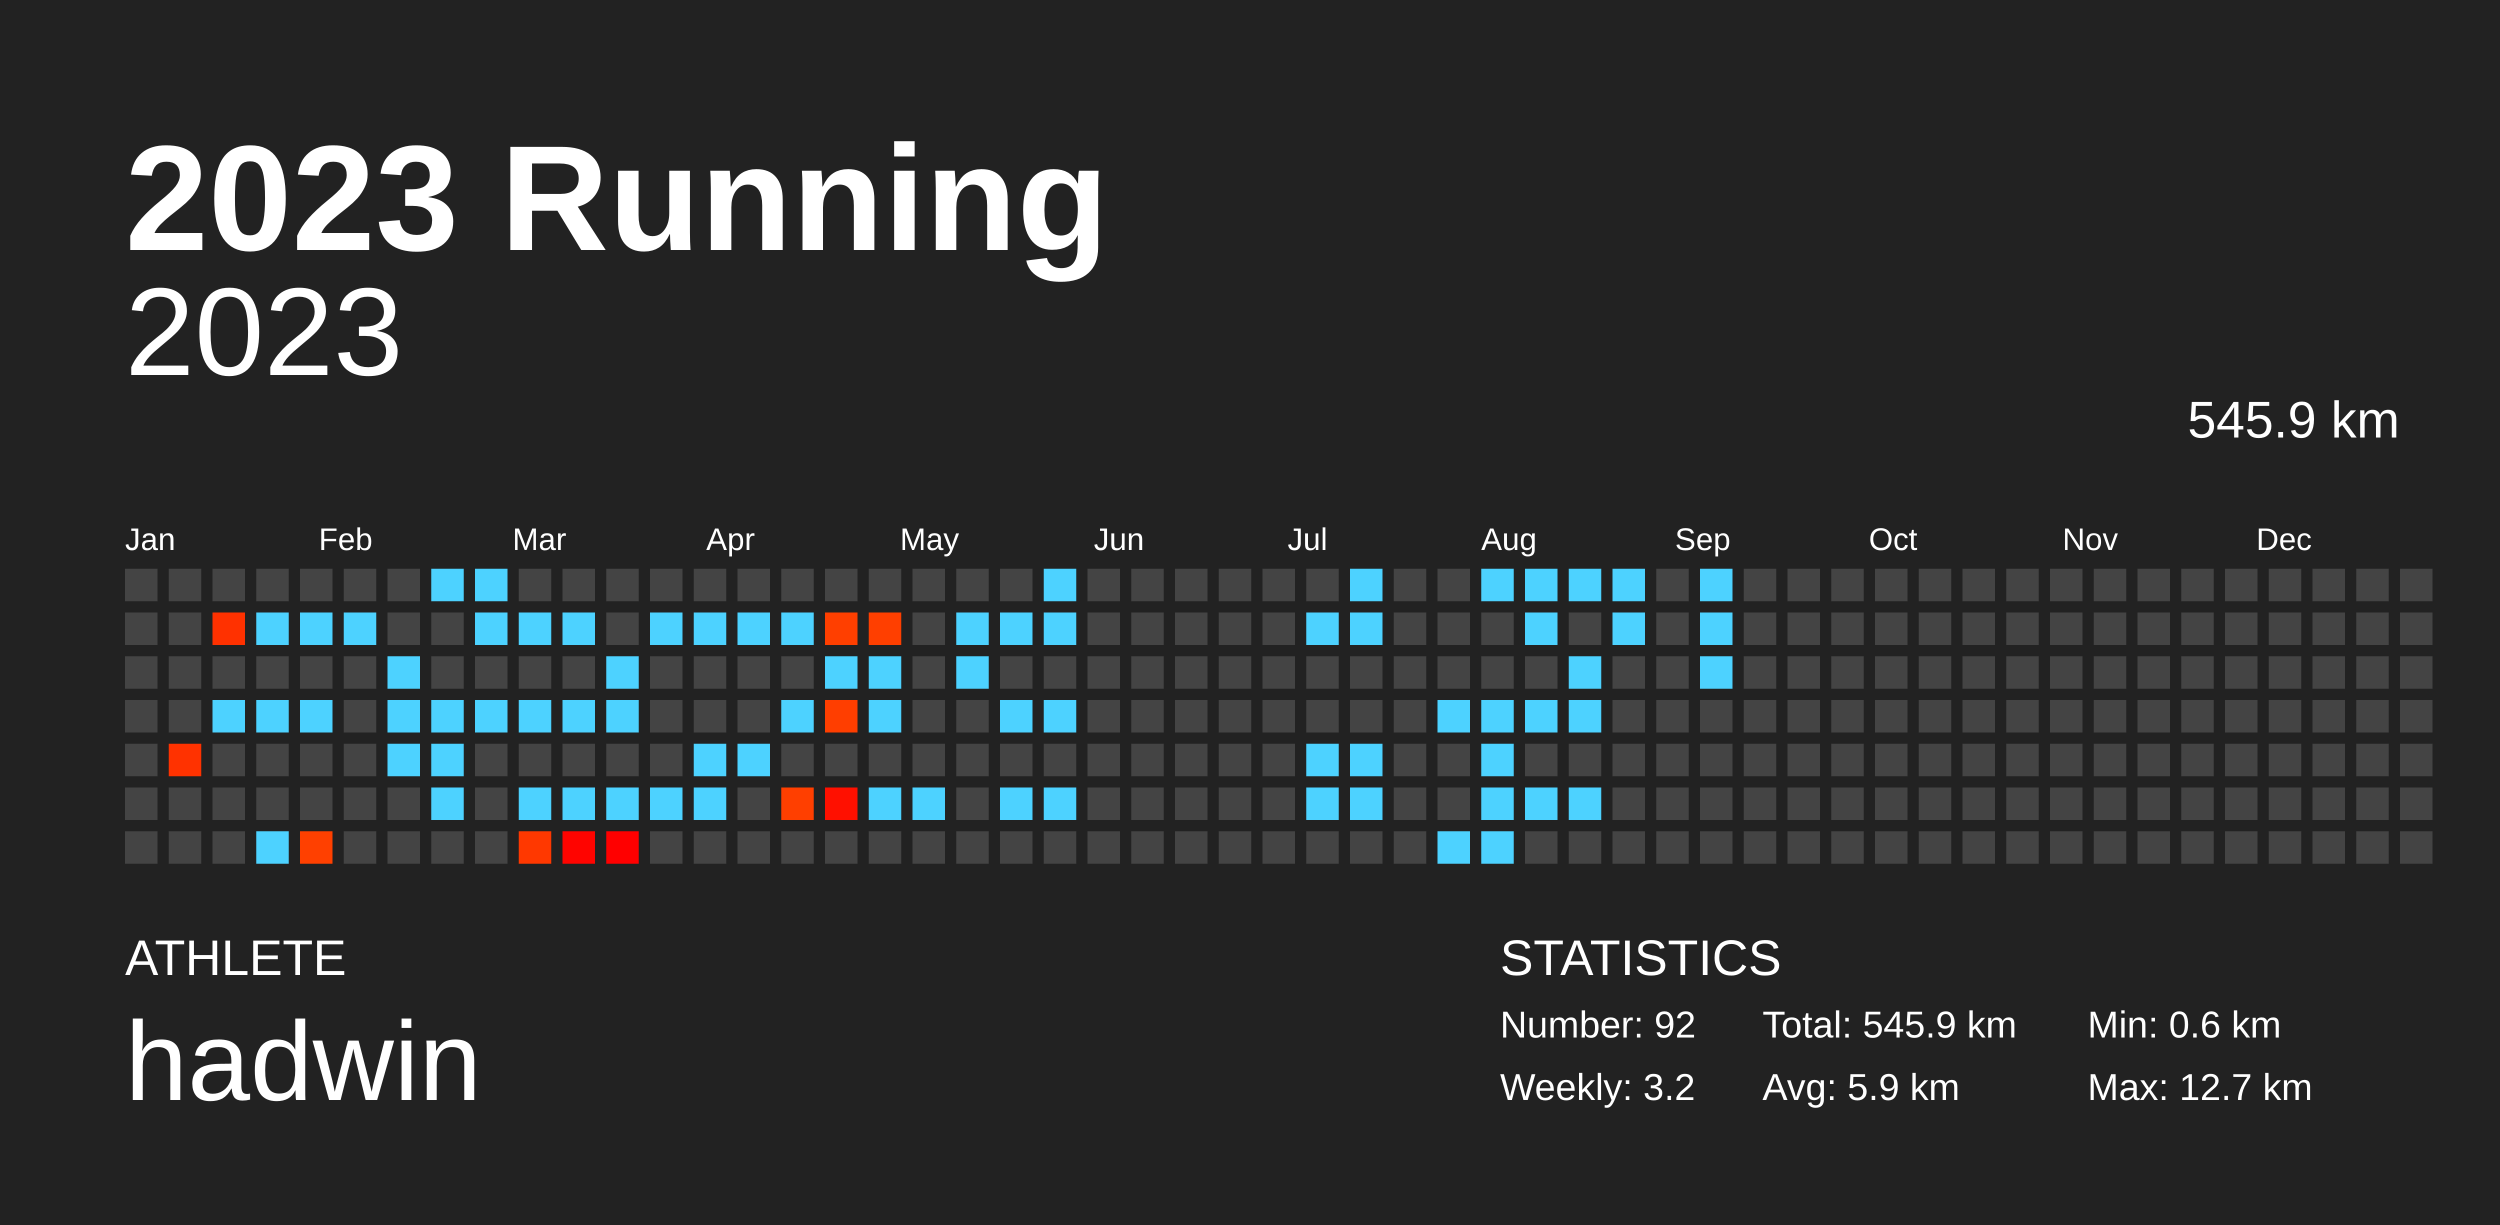
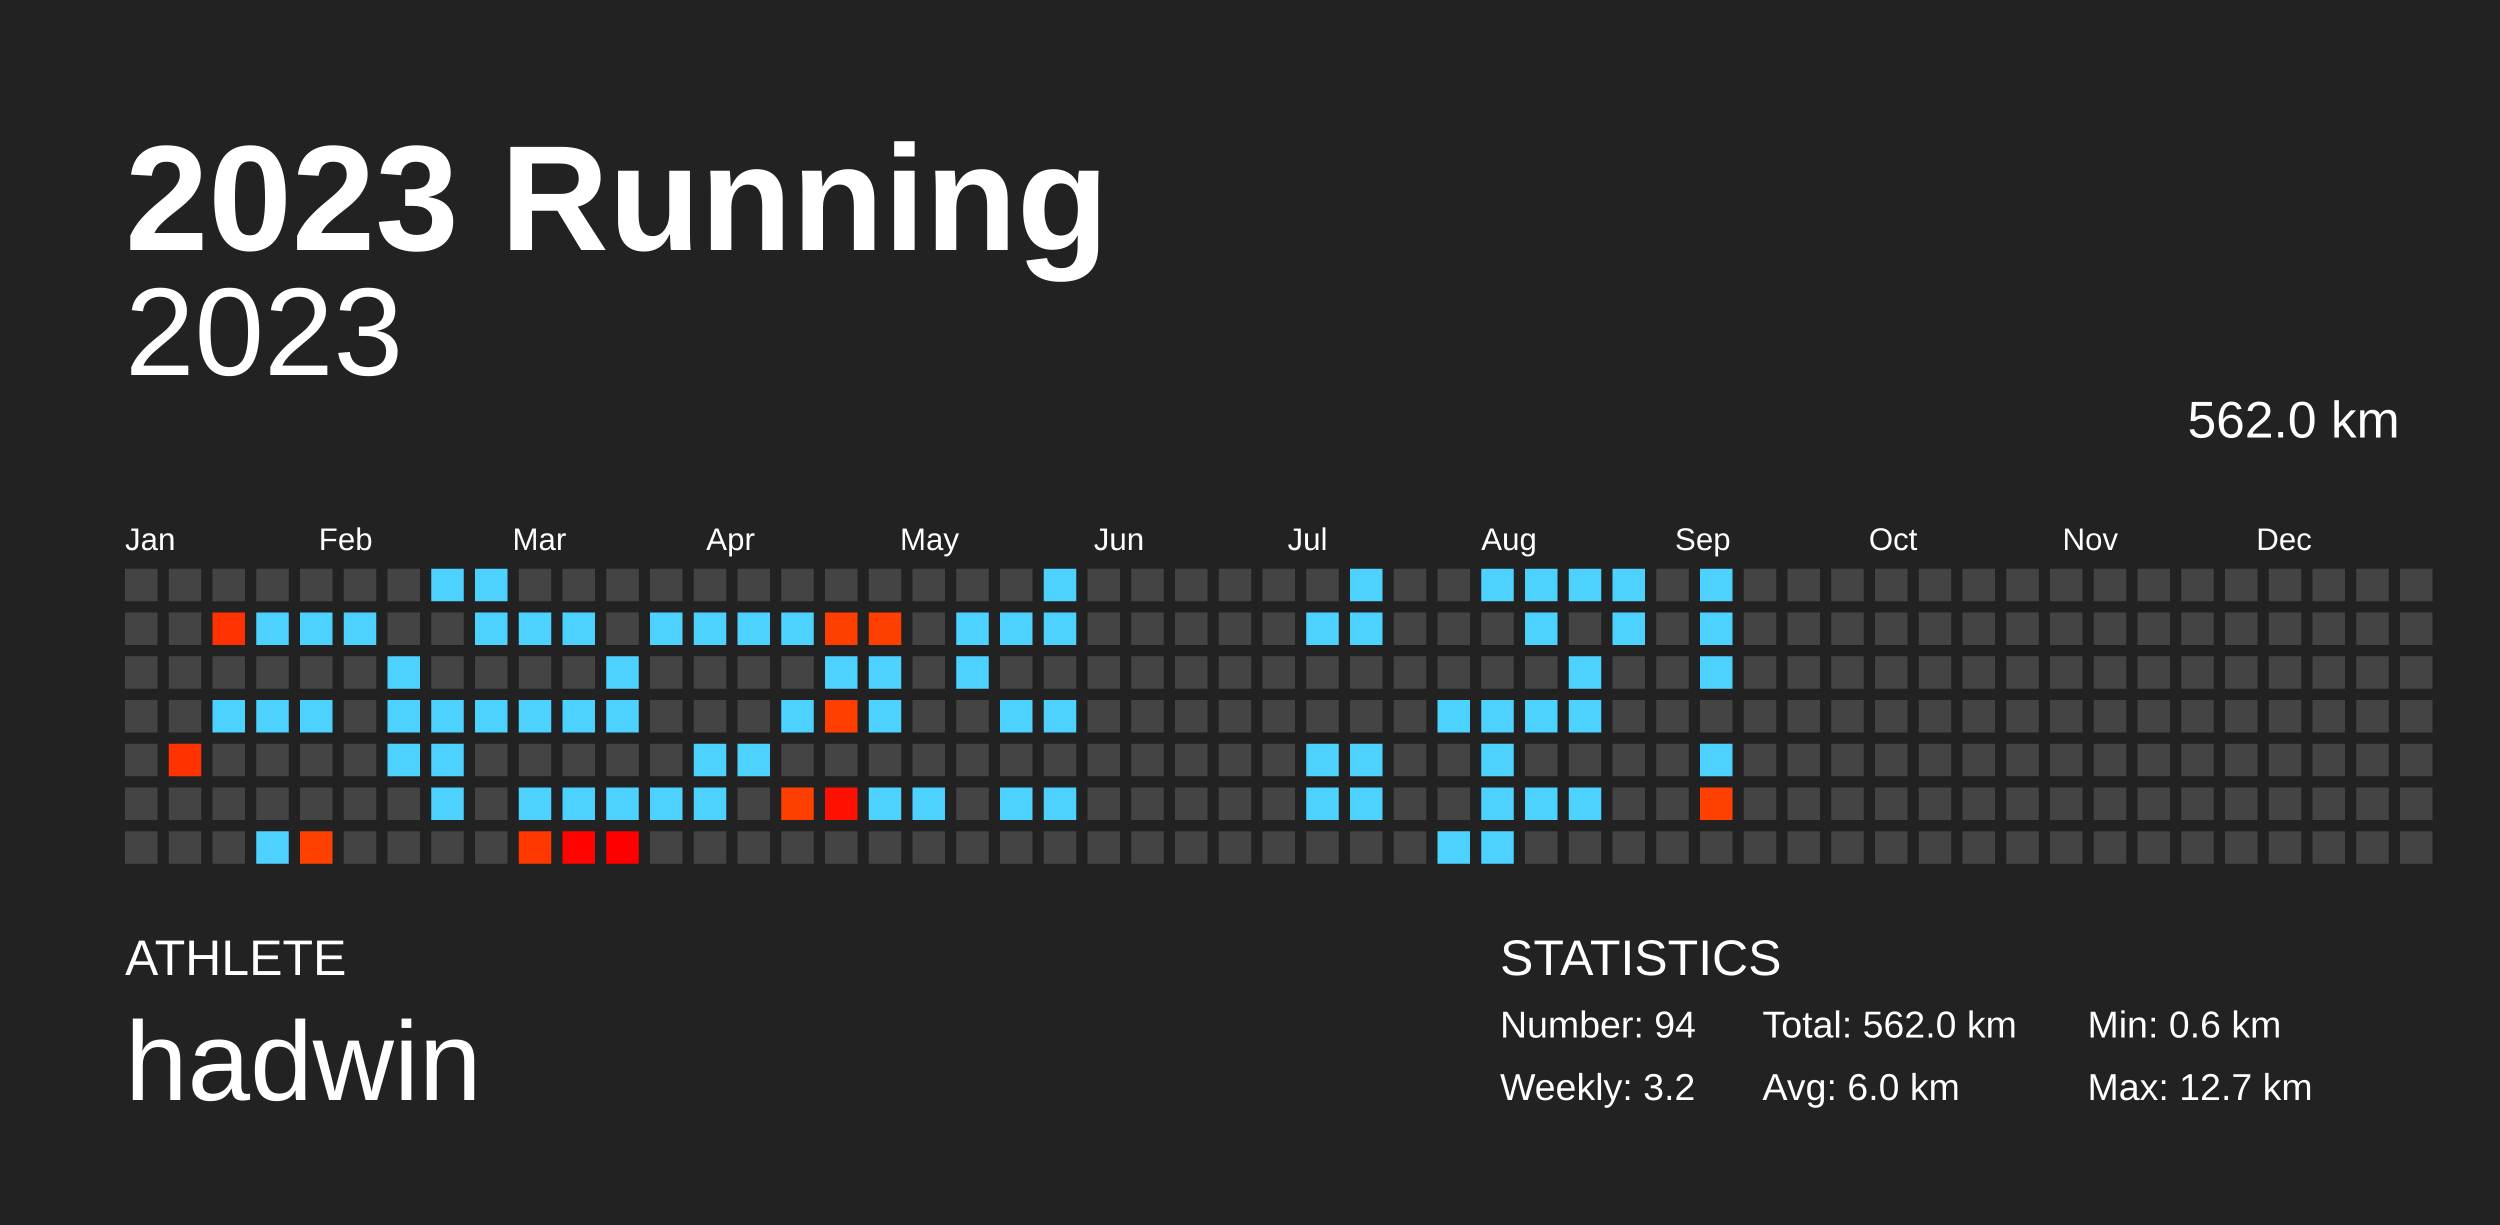
<svg xmlns="http://www.w3.org/2000/svg" baseProfile="full" height="98mm" version="1.1" viewBox="0,0,200,98" width="200mm">
  <defs />
  <rect fill="#222222" height="98" width="200" x="0" y="0" />
  <text fill="#FFFFFF" style="font-size:12px; font-family:Arial; font-weight:bold;" x="10" y="20">2023 Running</text>
  <text fill="#FFFFFF" style="font-size:4px; font-family:Arial" x="10" y="78">ATHLETE</text>
  <text fill="#FFFFFF" style="font-size:9px; font-family:Arial" x="10" y="88">hadwin</text>
  <text fill="#FFFFFF" style="font-size:4px; font-family:Arial" x="120" y="78">STATISTICS</text>
-   <text fill="#FFFFFF" style="font-size:3px; font-family:Arial" x="120" y="83">Number: 92</text>
+   <text fill="#FFFFFF" style="font-size:3px; font-family:Arial" x="120" y="83">Number: 94</text>
  <text fill="#FFFFFF" style="font-size:3px; font-family:Arial" x="120" y="88">Weekly: 3.2</text>
-   <text fill="#FFFFFF" style="font-size:3px; font-family:Arial" x="141" y="83">Total: 545.9 km</text>
-   <text fill="#FFFFFF" style="font-size:3px; font-family:Arial" x="141" y="88">Avg: 5.9 km</text>
+   <text fill="#FFFFFF" style="font-size:3px; font-family:Arial" x="141" y="83">Total: 562.0 km</text>
+   <text fill="#FFFFFF" style="font-size:3px; font-family:Arial" x="141" y="88">Avg: 6.0 km</text>
  <text fill="#FFFFFF" style="font-size:3px; font-family:Arial" x="167" y="83">Min: 0.6 km</text>
  <text fill="#FFFFFF" style="font-size:3px; font-family:Arial" x="167" y="88">Max: 12.7 km</text>
  <text alignment-baseline="hanging" fill="#FFFFFF" style="font-size:10.0px; font-family:Arial;" x="10" y="30">2023</text>
-   <text alignment-baseline="hanging" fill="#FFFFFF" style="font-size:4.125px; font-family:Arial;" x="175" y="35">545.9 km</text>
+   <text alignment-baseline="hanging" fill="#FFFFFF" style="font-size:4.125px; font-family:Arial;" x="175" y="35">562.0 km</text>
  <text fill="#FFFFFF" style="font-size:2.5px; font-family:Arial" x="10.0" y="44">Jan</text>
  <text fill="#FFFFFF" style="font-size:2.5px; font-family:Arial" x="25.5" y="44">Feb</text>
  <text fill="#FFFFFF" style="font-size:2.5px; font-family:Arial" x="41.0" y="44">Mar</text>
  <text fill="#FFFFFF" style="font-size:2.5px; font-family:Arial" x="56.5" y="44">Apr</text>
  <text fill="#FFFFFF" style="font-size:2.5px; font-family:Arial" x="72.0" y="44">May</text>
  <text fill="#FFFFFF" style="font-size:2.5px; font-family:Arial" x="87.5" y="44">Jun</text>
  <text fill="#FFFFFF" style="font-size:2.5px; font-family:Arial" x="103.0" y="44">Jul</text>
  <text fill="#FFFFFF" style="font-size:2.5px; font-family:Arial" x="118.5" y="44">Aug</text>
  <text fill="#FFFFFF" style="font-size:2.5px; font-family:Arial" x="134.0" y="44">Sep</text>
  <text fill="#FFFFFF" style="font-size:2.5px; font-family:Arial" x="149.5" y="44">Oct</text>
  <text fill="#FFFFFF" style="font-size:2.5px; font-family:Arial" x="165.0" y="44">Nov</text>
  <text fill="#FFFFFF" style="font-size:2.5px; font-family:Arial" x="180.5" y="44">Dec</text>
  <rect fill="#444444" height="2.6" width="2.6" x="10.0" y="45.5" />
  <rect fill="#444444" height="2.6" width="2.6" x="10.0" y="49.0" />
  <rect fill="#444444" height="2.6" width="2.6" x="10.0" y="52.5" />
  <rect fill="#444444" height="2.6" width="2.6" x="10.0" y="56.0" />
  <rect fill="#444444" height="2.6" width="2.6" x="10.0" y="59.5" />
  <rect fill="#444444" height="2.6" width="2.6" x="10.0" y="63.0" />
  <rect fill="#444444" height="2.6" width="2.6" x="10.0" y="66.5" />
  <rect fill="#444444" height="2.6" width="2.6" x="13.5" y="45.5" />
  <rect fill="#444444" height="2.6" width="2.6" x="13.5" y="49.0" />
  <rect fill="#444444" height="2.6" width="2.6" x="13.5" y="52.5" />
  <rect fill="#444444" height="2.6" width="2.6" x="13.5" y="56.0" />
  <rect fill="#ff3200" height="2.6" width="2.6" x="13.5" y="59.5" />
  <rect fill="#444444" height="2.6" width="2.6" x="13.5" y="63.0" />
  <rect fill="#444444" height="2.6" width="2.6" x="13.5" y="66.5" />
  <rect fill="#444444" height="2.6" width="2.6" x="17.0" y="45.5" />
  <rect fill="#ff3100" height="2.6" width="2.6" x="17.0" y="49.0" />
  <rect fill="#444444" height="2.6" width="2.6" x="17.0" y="52.5" />
  <rect fill="#4dd2ff" height="2.6" width="2.6" x="17.0" y="56.0" />
  <rect fill="#444444" height="2.6" width="2.6" x="17.0" y="59.5" />
  <rect fill="#444444" height="2.6" width="2.6" x="17.0" y="63.0" />
  <rect fill="#444444" height="2.6" width="2.6" x="17.0" y="66.5" />
  <rect fill="#444444" height="2.6" width="2.6" x="20.5" y="45.5" />
  <rect fill="#4dd2ff" height="2.6" width="2.6" x="20.5" y="49.0" />
  <rect fill="#444444" height="2.6" width="2.6" x="20.5" y="52.5" />
  <rect fill="#4dd2ff" height="2.6" width="2.6" x="20.5" y="56.0" />
  <rect fill="#444444" height="2.6" width="2.6" x="20.5" y="59.5" />
  <rect fill="#444444" height="2.6" width="2.6" x="20.5" y="63.0" />
  <rect fill="#4dd2ff" height="2.6" width="2.6" x="20.5" y="66.5" />
  <rect fill="#444444" height="2.6" width="2.6" x="24.0" y="45.5" />
  <rect fill="#4dd2ff" height="2.6" width="2.6" x="24.0" y="49.0" />
  <rect fill="#444444" height="2.6" width="2.6" x="24.0" y="52.5" />
  <rect fill="#4dd2ff" height="2.6" width="2.6" x="24.0" y="56.0" />
  <rect fill="#444444" height="2.6" width="2.6" x="24.0" y="59.5" />
  <rect fill="#444444" height="2.6" width="2.6" x="24.0" y="63.0" />
  <rect fill="#ff4000" height="2.6" width="2.6" x="24.0" y="66.5" />
  <rect fill="#444444" height="2.6" width="2.6" x="27.5" y="45.5" />
  <rect fill="#4dd2ff" height="2.6" width="2.6" x="27.5" y="49.0" />
  <rect fill="#444444" height="2.6" width="2.6" x="27.5" y="52.5" />
  <rect fill="#444444" height="2.6" width="2.6" x="27.5" y="56.0" />
  <rect fill="#444444" height="2.6" width="2.6" x="27.5" y="59.5" />
  <rect fill="#444444" height="2.6" width="2.6" x="27.5" y="63.0" />
  <rect fill="#444444" height="2.6" width="2.6" x="27.5" y="66.5" />
  <rect fill="#444444" height="2.6" width="2.6" x="31.0" y="45.5" />
  <rect fill="#444444" height="2.6" width="2.6" x="31.0" y="49.0" />
  <rect fill="#4dd2ff" height="2.6" width="2.6" x="31.0" y="52.5" />
  <rect fill="#4dd2ff" height="2.6" width="2.6" x="31.0" y="56.0" />
  <rect fill="#4dd2ff" height="2.6" width="2.6" x="31.0" y="59.5" />
  <rect fill="#444444" height="2.6" width="2.6" x="31.0" y="63.0" />
  <rect fill="#444444" height="2.6" width="2.6" x="31.0" y="66.5" />
  <rect fill="#4dd2ff" height="2.6" width="2.6" x="34.5" y="45.5" />
  <rect fill="#444444" height="2.6" width="2.6" x="34.5" y="49.0" />
  <rect fill="#444444" height="2.6" width="2.6" x="34.5" y="52.5" />
  <rect fill="#4dd2ff" height="2.6" width="2.6" x="34.5" y="56.0" />
  <rect fill="#4dd2ff" height="2.6" width="2.6" x="34.5" y="59.5" />
  <rect fill="#4dd2ff" height="2.6" width="2.6" x="34.5" y="63.0" />
  <rect fill="#444444" height="2.6" width="2.6" x="34.5" y="66.5" />
  <rect fill="#4dd2ff" height="2.6" width="2.6" x="38.0" y="45.5" />
  <rect fill="#4dd2ff" height="2.6" width="2.6" x="38.0" y="49.0" />
  <rect fill="#444444" height="2.6" width="2.6" x="38.0" y="52.5" />
  <rect fill="#4dd2ff" height="2.6" width="2.6" x="38.0" y="56.0" />
  <rect fill="#444444" height="2.6" width="2.6" x="38.0" y="59.5" />
  <rect fill="#444444" height="2.6" width="2.6" x="38.0" y="63.0" />
  <rect fill="#444444" height="2.6" width="2.6" x="38.0" y="66.5" />
  <rect fill="#444444" height="2.6" width="2.6" x="41.5" y="45.5" />
  <rect fill="#4dd2ff" height="2.6" width="2.6" x="41.5" y="49.0" />
  <rect fill="#444444" height="2.6" width="2.6" x="41.5" y="52.5" />
  <rect fill="#4dd2ff" height="2.6" width="2.6" x="41.5" y="56.0" />
  <rect fill="#444444" height="2.6" width="2.6" x="41.5" y="59.5" />
  <rect fill="#4dd2ff" height="2.6" width="2.6" x="41.5" y="63.0" />
  <rect fill="#ff3800" height="2.6" width="2.6" x="41.5" y="66.5" />
  <rect fill="#444444" height="2.6" width="2.6" x="45.0" y="45.5" />
  <rect fill="#4dd2ff" height="2.6" width="2.6" x="45.0" y="49.0" />
  <rect fill="#444444" height="2.6" width="2.6" x="45.0" y="52.5" />
  <rect fill="#4dd2ff" height="2.6" width="2.6" x="45.0" y="56.0" />
  <rect fill="#444444" height="2.6" width="2.6" x="45.0" y="59.5" />
  <rect fill="#4dd2ff" height="2.6" width="2.6" x="45.0" y="63.0" />
  <rect fill="#ff0400" height="2.6" width="2.6" x="45.0" y="66.5" />
  <rect fill="#444444" height="2.6" width="2.6" x="48.5" y="45.5" />
  <rect fill="#444444" height="2.6" width="2.6" x="48.5" y="49.0" />
  <rect fill="#4dd2ff" height="2.6" width="2.6" x="48.5" y="52.5" />
  <rect fill="#4dd2ff" height="2.6" width="2.6" x="48.5" y="56.0" />
  <rect fill="#444444" height="2.6" width="2.6" x="48.5" y="59.5" />
  <rect fill="#4dd2ff" height="2.6" width="2.6" x="48.5" y="63.0" />
  <rect fill="#ff0000" height="2.6" width="2.6" x="48.5" y="66.5" />
  <rect fill="#444444" height="2.6" width="2.6" x="52.0" y="45.5" />
  <rect fill="#4dd2ff" height="2.6" width="2.6" x="52.0" y="49.0" />
  <rect fill="#444444" height="2.6" width="2.6" x="52.0" y="52.5" />
  <rect fill="#444444" height="2.6" width="2.6" x="52.0" y="56.0" />
  <rect fill="#444444" height="2.6" width="2.6" x="52.0" y="59.5" />
  <rect fill="#4dd2ff" height="2.6" width="2.6" x="52.0" y="63.0" />
  <rect fill="#444444" height="2.6" width="2.6" x="52.0" y="66.5" />
  <rect fill="#444444" height="2.6" width="2.6" x="55.5" y="45.5" />
  <rect fill="#4dd2ff" height="2.6" width="2.6" x="55.5" y="49.0" />
  <rect fill="#444444" height="2.6" width="2.6" x="55.5" y="52.5" />
  <rect fill="#444444" height="2.6" width="2.6" x="55.5" y="56.0" />
  <rect fill="#4dd2ff" height="2.6" width="2.6" x="55.5" y="59.5" />
  <rect fill="#4dd2ff" height="2.6" width="2.6" x="55.5" y="63.0" />
  <rect fill="#444444" height="2.6" width="2.6" x="55.5" y="66.5" />
  <rect fill="#444444" height="2.6" width="2.6" x="59.0" y="45.5" />
  <rect fill="#4dd2ff" height="2.6" width="2.6" x="59.0" y="49.0" />
  <rect fill="#444444" height="2.6" width="2.6" x="59.0" y="52.5" />
  <rect fill="#444444" height="2.6" width="2.6" x="59.0" y="56.0" />
  <rect fill="#4dd2ff" height="2.6" width="2.6" x="59.0" y="59.5" />
  <rect fill="#444444" height="2.6" width="2.6" x="59.0" y="63.0" />
  <rect fill="#444444" height="2.6" width="2.6" x="59.0" y="66.5" />
  <rect fill="#444444" height="2.6" width="2.6" x="62.5" y="45.5" />
  <rect fill="#4dd2ff" height="2.6" width="2.6" x="62.5" y="49.0" />
  <rect fill="#444444" height="2.6" width="2.6" x="62.5" y="52.5" />
  <rect fill="#4dd2ff" height="2.6" width="2.6" x="62.5" y="56.0" />
  <rect fill="#444444" height="2.6" width="2.6" x="62.5" y="59.5" />
  <rect fill="#ff3f00" height="2.6" width="2.6" x="62.5" y="63.0" />
  <rect fill="#444444" height="2.6" width="2.6" x="62.5" y="66.5" />
  <rect fill="#444444" height="2.6" width="2.6" x="66.0" y="45.5" />
  <rect fill="#ff3f00" height="2.6" width="2.6" x="66.0" y="49.0" />
  <rect fill="#4dd2ff" height="2.6" width="2.6" x="66.0" y="52.5" />
  <rect fill="#ff3e00" height="2.6" width="2.6" x="66.0" y="56.0" />
  <rect fill="#444444" height="2.6" width="2.6" x="66.0" y="59.5" />
  <rect fill="#ff1000" height="2.6" width="2.6" x="66.0" y="63.0" />
  <rect fill="#444444" height="2.6" width="2.6" x="66.0" y="66.5" />
  <rect fill="#444444" height="2.6" width="2.6" x="69.5" y="45.5" />
  <rect fill="#ff3f00" height="2.6" width="2.6" x="69.5" y="49.0" />
  <rect fill="#4dd2ff" height="2.6" width="2.6" x="69.5" y="52.5" />
  <rect fill="#4dd2ff" height="2.6" width="2.6" x="69.5" y="56.0" />
  <rect fill="#444444" height="2.6" width="2.6" x="69.5" y="59.5" />
  <rect fill="#4dd2ff" height="2.6" width="2.6" x="69.5" y="63.0" />
  <rect fill="#444444" height="2.6" width="2.6" x="69.5" y="66.5" />
  <rect fill="#444444" height="2.6" width="2.6" x="73.0" y="45.5" />
  <rect fill="#444444" height="2.6" width="2.6" x="73.0" y="49.0" />
  <rect fill="#444444" height="2.6" width="2.6" x="73.0" y="52.5" />
  <rect fill="#444444" height="2.6" width="2.6" x="73.0" y="56.0" />
  <rect fill="#444444" height="2.6" width="2.6" x="73.0" y="59.5" />
  <rect fill="#4dd2ff" height="2.6" width="2.6" x="73.0" y="63.0" />
  <rect fill="#444444" height="2.6" width="2.6" x="73.0" y="66.5" />
  <rect fill="#444444" height="2.6" width="2.6" x="76.5" y="45.5" />
  <rect fill="#4dd2ff" height="2.6" width="2.6" x="76.5" y="49.0" />
  <rect fill="#4dd2ff" height="2.6" width="2.6" x="76.5" y="52.5" />
  <rect fill="#444444" height="2.6" width="2.6" x="76.5" y="56.0" />
  <rect fill="#444444" height="2.6" width="2.6" x="76.5" y="59.5" />
  <rect fill="#444444" height="2.6" width="2.6" x="76.5" y="63.0" />
  <rect fill="#444444" height="2.6" width="2.6" x="76.5" y="66.5" />
  <rect fill="#444444" height="2.6" width="2.6" x="80.0" y="45.5" />
  <rect fill="#4dd2ff" height="2.6" width="2.6" x="80.0" y="49.0" />
  <rect fill="#444444" height="2.6" width="2.6" x="80.0" y="52.5" />
  <rect fill="#4dd2ff" height="2.6" width="2.6" x="80.0" y="56.0" />
  <rect fill="#444444" height="2.6" width="2.6" x="80.0" y="59.5" />
  <rect fill="#4dd2ff" height="2.6" width="2.6" x="80.0" y="63.0" />
  <rect fill="#444444" height="2.6" width="2.6" x="80.0" y="66.5" />
  <rect fill="#4dd2ff" height="2.6" width="2.6" x="83.5" y="45.5" />
  <rect fill="#4dd2ff" height="2.6" width="2.6" x="83.5" y="49.0" />
  <rect fill="#444444" height="2.6" width="2.6" x="83.5" y="52.5" />
  <rect fill="#4dd2ff" height="2.6" width="2.6" x="83.5" y="56.0" />
  <rect fill="#444444" height="2.6" width="2.6" x="83.5" y="59.5" />
  <rect fill="#4dd2ff" height="2.6" width="2.6" x="83.5" y="63.0" />
  <rect fill="#444444" height="2.6" width="2.6" x="83.5" y="66.5" />
  <rect fill="#444444" height="2.6" width="2.6" x="87.0" y="45.5" />
  <rect fill="#444444" height="2.6" width="2.6" x="87.0" y="49.0" />
  <rect fill="#444444" height="2.6" width="2.6" x="87.0" y="52.5" />
  <rect fill="#444444" height="2.6" width="2.6" x="87.0" y="56.0" />
  <rect fill="#444444" height="2.6" width="2.6" x="87.0" y="59.5" />
  <rect fill="#444444" height="2.6" width="2.6" x="87.0" y="63.0" />
  <rect fill="#444444" height="2.6" width="2.6" x="87.0" y="66.5" />
  <rect fill="#444444" height="2.6" width="2.6" x="90.5" y="45.5" />
  <rect fill="#444444" height="2.6" width="2.6" x="90.5" y="49.0" />
  <rect fill="#444444" height="2.6" width="2.6" x="90.5" y="52.5" />
  <rect fill="#444444" height="2.6" width="2.6" x="90.5" y="56.0" />
  <rect fill="#444444" height="2.6" width="2.6" x="90.5" y="59.5" />
  <rect fill="#444444" height="2.6" width="2.6" x="90.5" y="63.0" />
  <rect fill="#444444" height="2.6" width="2.6" x="90.5" y="66.5" />
  <rect fill="#444444" height="2.6" width="2.6" x="94.0" y="45.5" />
  <rect fill="#444444" height="2.6" width="2.6" x="94.0" y="49.0" />
  <rect fill="#444444" height="2.6" width="2.6" x="94.0" y="52.5" />
  <rect fill="#444444" height="2.6" width="2.6" x="94.0" y="56.0" />
  <rect fill="#444444" height="2.6" width="2.6" x="94.0" y="59.5" />
  <rect fill="#444444" height="2.6" width="2.6" x="94.0" y="63.0" />
  <rect fill="#444444" height="2.6" width="2.6" x="94.0" y="66.5" />
  <rect fill="#444444" height="2.6" width="2.6" x="97.5" y="45.5" />
  <rect fill="#444444" height="2.6" width="2.6" x="97.5" y="49.0" />
  <rect fill="#444444" height="2.6" width="2.6" x="97.5" y="52.5" />
  <rect fill="#444444" height="2.6" width="2.6" x="97.5" y="56.0" />
  <rect fill="#444444" height="2.6" width="2.6" x="97.5" y="59.5" />
  <rect fill="#444444" height="2.6" width="2.6" x="97.5" y="63.0" />
  <rect fill="#444444" height="2.6" width="2.6" x="97.5" y="66.5" />
  <rect fill="#444444" height="2.6" width="2.6" x="101.0" y="45.5" />
  <rect fill="#444444" height="2.6" width="2.6" x="101.0" y="49.0" />
  <rect fill="#444444" height="2.6" width="2.6" x="101.0" y="52.5" />
  <rect fill="#444444" height="2.6" width="2.6" x="101.0" y="56.0" />
  <rect fill="#444444" height="2.6" width="2.6" x="101.0" y="59.5" />
  <rect fill="#444444" height="2.6" width="2.6" x="101.0" y="63.0" />
  <rect fill="#444444" height="2.6" width="2.6" x="101.0" y="66.5" />
  <rect fill="#444444" height="2.6" width="2.6" x="104.5" y="45.5" />
  <rect fill="#4dd2ff" height="2.6" width="2.6" x="104.5" y="49.0" />
  <rect fill="#444444" height="2.6" width="2.6" x="104.5" y="52.5" />
  <rect fill="#444444" height="2.6" width="2.6" x="104.5" y="56.0" />
  <rect fill="#4dd2ff" height="2.6" width="2.6" x="104.5" y="59.5" />
  <rect fill="#4dd2ff" height="2.6" width="2.6" x="104.5" y="63.0" />
  <rect fill="#444444" height="2.6" width="2.6" x="104.5" y="66.5" />
  <rect fill="#4dd2ff" height="2.6" width="2.6" x="108.0" y="45.5" />
  <rect fill="#4dd2ff" height="2.6" width="2.6" x="108.0" y="49.0" />
  <rect fill="#444444" height="2.6" width="2.6" x="108.0" y="52.5" />
  <rect fill="#444444" height="2.6" width="2.6" x="108.0" y="56.0" />
  <rect fill="#4dd2ff" height="2.6" width="2.6" x="108.0" y="59.5" />
  <rect fill="#4dd2ff" height="2.6" width="2.6" x="108.0" y="63.0" />
  <rect fill="#444444" height="2.6" width="2.6" x="108.0" y="66.5" />
  <rect fill="#444444" height="2.6" width="2.6" x="111.5" y="45.5" />
  <rect fill="#444444" height="2.6" width="2.6" x="111.5" y="49.0" />
  <rect fill="#444444" height="2.6" width="2.6" x="111.5" y="52.5" />
  <rect fill="#444444" height="2.6" width="2.6" x="111.5" y="56.0" />
  <rect fill="#444444" height="2.6" width="2.6" x="111.5" y="59.5" />
  <rect fill="#444444" height="2.6" width="2.6" x="111.5" y="63.0" />
  <rect fill="#444444" height="2.6" width="2.6" x="111.5" y="66.5" />
  <rect fill="#444444" height="2.6" width="2.6" x="115.0" y="45.5" />
  <rect fill="#444444" height="2.6" width="2.6" x="115.0" y="49.0" />
  <rect fill="#444444" height="2.6" width="2.6" x="115.0" y="52.5" />
  <rect fill="#4dd2ff" height="2.6" width="2.6" x="115.0" y="56.0" />
  <rect fill="#444444" height="2.6" width="2.6" x="115.0" y="59.5" />
  <rect fill="#444444" height="2.6" width="2.6" x="115.0" y="63.0" />
  <rect fill="#4dd2ff" height="2.6" width="2.6" x="115.0" y="66.5" />
  <rect fill="#4dd2ff" height="2.6" width="2.6" x="118.5" y="45.5" />
  <rect fill="#444444" height="2.6" width="2.6" x="118.5" y="49.0" />
  <rect fill="#444444" height="2.6" width="2.6" x="118.5" y="52.5" />
  <rect fill="#4dd2ff" height="2.6" width="2.6" x="118.5" y="56.0" />
  <rect fill="#4dd2ff" height="2.6" width="2.6" x="118.5" y="59.5" />
  <rect fill="#4dd2ff" height="2.6" width="2.6" x="118.5" y="63.0" />
  <rect fill="#4dd2ff" height="2.6" width="2.6" x="118.5" y="66.5" />
  <rect fill="#4dd2ff" height="2.6" width="2.6" x="122.0" y="45.5" />
  <rect fill="#4dd2ff" height="2.6" width="2.6" x="122.0" y="49.0" />
  <rect fill="#444444" height="2.6" width="2.6" x="122.0" y="52.5" />
  <rect fill="#4dd2ff" height="2.6" width="2.6" x="122.0" y="56.0" />
  <rect fill="#444444" height="2.6" width="2.6" x="122.0" y="59.5" />
  <rect fill="#4dd2ff" height="2.6" width="2.6" x="122.0" y="63.0" />
  <rect fill="#444444" height="2.6" width="2.6" x="122.0" y="66.5" />
  <rect fill="#4dd2ff" height="2.6" width="2.6" x="125.5" y="45.5" />
  <rect fill="#444444" height="2.6" width="2.6" x="125.5" y="49.0" />
  <rect fill="#4dd2ff" height="2.6" width="2.6" x="125.5" y="52.5" />
  <rect fill="#4dd2ff" height="2.6" width="2.6" x="125.5" y="56.0" />
  <rect fill="#444444" height="2.6" width="2.6" x="125.5" y="59.5" />
  <rect fill="#4dd2ff" height="2.6" width="2.6" x="125.5" y="63.0" />
  <rect fill="#444444" height="2.6" width="2.6" x="125.5" y="66.5" />
  <rect fill="#4dd2ff" height="2.6" width="2.6" x="129.0" y="45.5" />
  <rect fill="#4dd2ff" height="2.6" width="2.6" x="129.0" y="49.0" />
  <rect fill="#444444" height="2.6" width="2.6" x="129.0" y="52.5" />
  <rect fill="#444444" height="2.6" width="2.6" x="129.0" y="56.0" />
  <rect fill="#444444" height="2.6" width="2.6" x="129.0" y="59.5" />
  <rect fill="#444444" height="2.6" width="2.6" x="129.0" y="63.0" />
  <rect fill="#444444" height="2.6" width="2.6" x="129.0" y="66.5" />
  <rect fill="#444444" height="2.6" width="2.6" x="132.5" y="45.5" />
  <rect fill="#444444" height="2.6" width="2.6" x="132.5" y="49.0" />
  <rect fill="#444444" height="2.6" width="2.6" x="132.5" y="52.5" />
  <rect fill="#444444" height="2.6" width="2.6" x="132.5" y="56.0" />
  <rect fill="#444444" height="2.6" width="2.6" x="132.5" y="59.5" />
  <rect fill="#444444" height="2.6" width="2.6" x="132.5" y="63.0" />
  <rect fill="#444444" height="2.6" width="2.6" x="132.5" y="66.5" />
  <rect fill="#4dd2ff" height="2.6" width="2.6" x="136.0" y="45.5" />
  <rect fill="#4dd2ff" height="2.6" width="2.6" x="136.0" y="49.0" />
  <rect fill="#4dd2ff" height="2.6" width="2.6" x="136.0" y="52.5" />
  <rect fill="#444444" height="2.6" width="2.6" x="136.0" y="56.0" />
-   <rect fill="#444444" height="2.6" width="2.6" x="136.0" y="59.5" />
-   <rect fill="#444444" height="2.6" width="2.6" x="136.0" y="63.0" />
+   <rect fill="#4dd2ff" height="2.6" width="2.6" x="136.0" y="59.5" />
+   <rect fill="#ff4000" height="2.6" width="2.6" x="136.0" y="63.0" />
  <rect fill="#444444" height="2.6" width="2.6" x="136.0" y="66.5" />
  <rect fill="#444444" height="2.6" width="2.6" x="139.5" y="45.5" />
  <rect fill="#444444" height="2.6" width="2.6" x="139.5" y="49.0" />
  <rect fill="#444444" height="2.6" width="2.6" x="139.5" y="52.5" />
  <rect fill="#444444" height="2.6" width="2.6" x="139.5" y="56.0" />
  <rect fill="#444444" height="2.6" width="2.6" x="139.5" y="59.5" />
  <rect fill="#444444" height="2.6" width="2.6" x="139.5" y="63.0" />
  <rect fill="#444444" height="2.6" width="2.6" x="139.5" y="66.5" />
  <rect fill="#444444" height="2.6" width="2.6" x="143.0" y="45.5" />
  <rect fill="#444444" height="2.6" width="2.6" x="143.0" y="49.0" />
  <rect fill="#444444" height="2.6" width="2.6" x="143.0" y="52.5" />
  <rect fill="#444444" height="2.6" width="2.6" x="143.0" y="56.0" />
  <rect fill="#444444" height="2.6" width="2.6" x="143.0" y="59.5" />
  <rect fill="#444444" height="2.6" width="2.6" x="143.0" y="63.0" />
  <rect fill="#444444" height="2.6" width="2.6" x="143.0" y="66.5" />
  <rect fill="#444444" height="2.6" width="2.6" x="146.5" y="45.5" />
  <rect fill="#444444" height="2.6" width="2.6" x="146.5" y="49.0" />
  <rect fill="#444444" height="2.6" width="2.6" x="146.5" y="52.5" />
  <rect fill="#444444" height="2.6" width="2.6" x="146.5" y="56.0" />
  <rect fill="#444444" height="2.6" width="2.6" x="146.5" y="59.5" />
  <rect fill="#444444" height="2.6" width="2.6" x="146.5" y="63.0" />
  <rect fill="#444444" height="2.6" width="2.6" x="146.5" y="66.5" />
  <rect fill="#444444" height="2.6" width="2.6" x="150.0" y="45.5" />
  <rect fill="#444444" height="2.6" width="2.6" x="150.0" y="49.0" />
  <rect fill="#444444" height="2.6" width="2.6" x="150.0" y="52.5" />
  <rect fill="#444444" height="2.6" width="2.6" x="150.0" y="56.0" />
  <rect fill="#444444" height="2.6" width="2.6" x="150.0" y="59.5" />
  <rect fill="#444444" height="2.6" width="2.6" x="150.0" y="63.0" />
  <rect fill="#444444" height="2.6" width="2.6" x="150.0" y="66.5" />
  <rect fill="#444444" height="2.6" width="2.6" x="153.5" y="45.5" />
  <rect fill="#444444" height="2.6" width="2.6" x="153.5" y="49.0" />
  <rect fill="#444444" height="2.6" width="2.6" x="153.5" y="52.5" />
  <rect fill="#444444" height="2.6" width="2.6" x="153.5" y="56.0" />
  <rect fill="#444444" height="2.6" width="2.6" x="153.5" y="59.5" />
  <rect fill="#444444" height="2.6" width="2.6" x="153.5" y="63.0" />
  <rect fill="#444444" height="2.6" width="2.6" x="153.5" y="66.5" />
  <rect fill="#444444" height="2.6" width="2.6" x="157.0" y="45.5" />
  <rect fill="#444444" height="2.6" width="2.6" x="157.0" y="49.0" />
  <rect fill="#444444" height="2.6" width="2.6" x="157.0" y="52.5" />
  <rect fill="#444444" height="2.6" width="2.6" x="157.0" y="56.0" />
  <rect fill="#444444" height="2.6" width="2.6" x="157.0" y="59.5" />
  <rect fill="#444444" height="2.6" width="2.6" x="157.0" y="63.0" />
  <rect fill="#444444" height="2.6" width="2.6" x="157.0" y="66.5" />
  <rect fill="#444444" height="2.6" width="2.6" x="160.5" y="45.5" />
  <rect fill="#444444" height="2.6" width="2.6" x="160.5" y="49.0" />
  <rect fill="#444444" height="2.6" width="2.6" x="160.5" y="52.5" />
  <rect fill="#444444" height="2.6" width="2.6" x="160.5" y="56.0" />
  <rect fill="#444444" height="2.6" width="2.6" x="160.5" y="59.5" />
  <rect fill="#444444" height="2.6" width="2.6" x="160.5" y="63.0" />
  <rect fill="#444444" height="2.6" width="2.6" x="160.5" y="66.5" />
  <rect fill="#444444" height="2.6" width="2.6" x="164.0" y="45.5" />
  <rect fill="#444444" height="2.6" width="2.6" x="164.0" y="49.0" />
  <rect fill="#444444" height="2.6" width="2.6" x="164.0" y="52.5" />
  <rect fill="#444444" height="2.6" width="2.6" x="164.0" y="56.0" />
  <rect fill="#444444" height="2.6" width="2.6" x="164.0" y="59.5" />
  <rect fill="#444444" height="2.6" width="2.6" x="164.0" y="63.0" />
  <rect fill="#444444" height="2.6" width="2.6" x="164.0" y="66.5" />
  <rect fill="#444444" height="2.6" width="2.6" x="167.5" y="45.5" />
  <rect fill="#444444" height="2.6" width="2.6" x="167.5" y="49.0" />
  <rect fill="#444444" height="2.6" width="2.6" x="167.5" y="52.5" />
  <rect fill="#444444" height="2.6" width="2.6" x="167.5" y="56.0" />
  <rect fill="#444444" height="2.6" width="2.6" x="167.5" y="59.5" />
  <rect fill="#444444" height="2.6" width="2.6" x="167.5" y="63.0" />
  <rect fill="#444444" height="2.6" width="2.6" x="167.5" y="66.5" />
  <rect fill="#444444" height="2.6" width="2.6" x="171.0" y="45.5" />
  <rect fill="#444444" height="2.6" width="2.6" x="171.0" y="49.0" />
  <rect fill="#444444" height="2.6" width="2.6" x="171.0" y="52.5" />
  <rect fill="#444444" height="2.6" width="2.6" x="171.0" y="56.0" />
  <rect fill="#444444" height="2.6" width="2.6" x="171.0" y="59.5" />
  <rect fill="#444444" height="2.6" width="2.6" x="171.0" y="63.0" />
  <rect fill="#444444" height="2.6" width="2.6" x="171.0" y="66.5" />
  <rect fill="#444444" height="2.6" width="2.6" x="174.5" y="45.5" />
  <rect fill="#444444" height="2.6" width="2.6" x="174.5" y="49.0" />
  <rect fill="#444444" height="2.6" width="2.6" x="174.5" y="52.5" />
  <rect fill="#444444" height="2.6" width="2.6" x="174.5" y="56.0" />
  <rect fill="#444444" height="2.6" width="2.6" x="174.5" y="59.5" />
  <rect fill="#444444" height="2.6" width="2.6" x="174.5" y="63.0" />
  <rect fill="#444444" height="2.6" width="2.6" x="174.5" y="66.5" />
  <rect fill="#444444" height="2.6" width="2.6" x="178.0" y="45.5" />
  <rect fill="#444444" height="2.6" width="2.6" x="178.0" y="49.0" />
  <rect fill="#444444" height="2.6" width="2.6" x="178.0" y="52.5" />
  <rect fill="#444444" height="2.6" width="2.6" x="178.0" y="56.0" />
  <rect fill="#444444" height="2.6" width="2.6" x="178.0" y="59.5" />
  <rect fill="#444444" height="2.6" width="2.6" x="178.0" y="63.0" />
  <rect fill="#444444" height="2.6" width="2.6" x="178.0" y="66.5" />
  <rect fill="#444444" height="2.6" width="2.6" x="181.5" y="45.5" />
  <rect fill="#444444" height="2.6" width="2.6" x="181.5" y="49.0" />
  <rect fill="#444444" height="2.6" width="2.6" x="181.5" y="52.5" />
  <rect fill="#444444" height="2.6" width="2.6" x="181.5" y="56.0" />
  <rect fill="#444444" height="2.6" width="2.6" x="181.5" y="59.5" />
  <rect fill="#444444" height="2.6" width="2.6" x="181.5" y="63.0" />
  <rect fill="#444444" height="2.6" width="2.6" x="181.5" y="66.5" />
  <rect fill="#444444" height="2.6" width="2.6" x="185.0" y="45.5" />
  <rect fill="#444444" height="2.6" width="2.6" x="185.0" y="49.0" />
  <rect fill="#444444" height="2.6" width="2.6" x="185.0" y="52.5" />
  <rect fill="#444444" height="2.6" width="2.6" x="185.0" y="56.0" />
  <rect fill="#444444" height="2.6" width="2.6" x="185.0" y="59.5" />
  <rect fill="#444444" height="2.6" width="2.6" x="185.0" y="63.0" />
  <rect fill="#444444" height="2.6" width="2.6" x="185.0" y="66.5" />
  <rect fill="#444444" height="2.6" width="2.6" x="188.5" y="45.5" />
  <rect fill="#444444" height="2.6" width="2.6" x="188.5" y="49.0" />
  <rect fill="#444444" height="2.6" width="2.6" x="188.5" y="52.5" />
  <rect fill="#444444" height="2.6" width="2.6" x="188.5" y="56.0" />
  <rect fill="#444444" height="2.6" width="2.6" x="188.5" y="59.5" />
  <rect fill="#444444" height="2.6" width="2.6" x="188.5" y="63.0" />
  <rect fill="#444444" height="2.6" width="2.6" x="188.5" y="66.5" />
  <rect fill="#444444" height="2.6" width="2.6" x="192.0" y="45.5" />
  <rect fill="#444444" height="2.6" width="2.6" x="192.0" y="49.0" />
  <rect fill="#444444" height="2.6" width="2.6" x="192.0" y="52.5" />
  <rect fill="#444444" height="2.6" width="2.6" x="192.0" y="56.0" />
  <rect fill="#444444" height="2.6" width="2.6" x="192.0" y="59.5" />
  <rect fill="#444444" height="2.6" width="2.6" x="192.0" y="63.0" />
  <rect fill="#444444" height="2.6" width="2.6" x="192.0" y="66.5" />
</svg>
